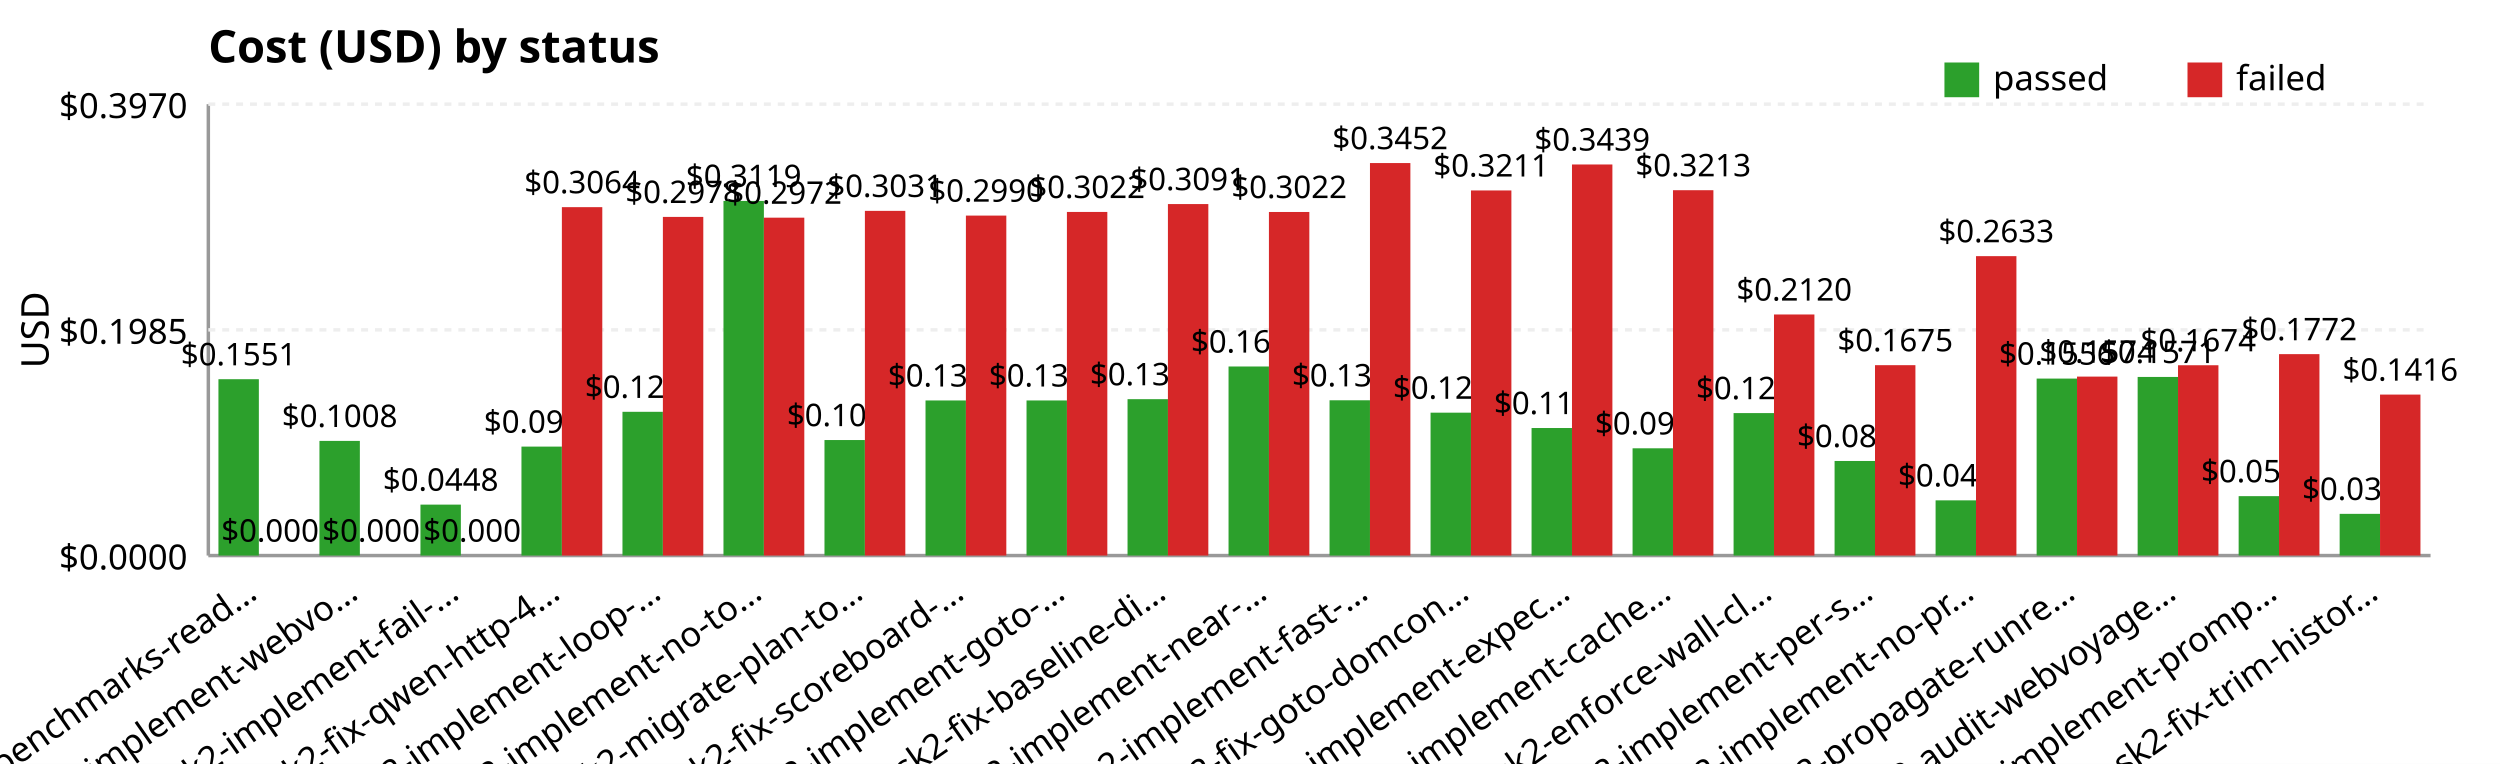
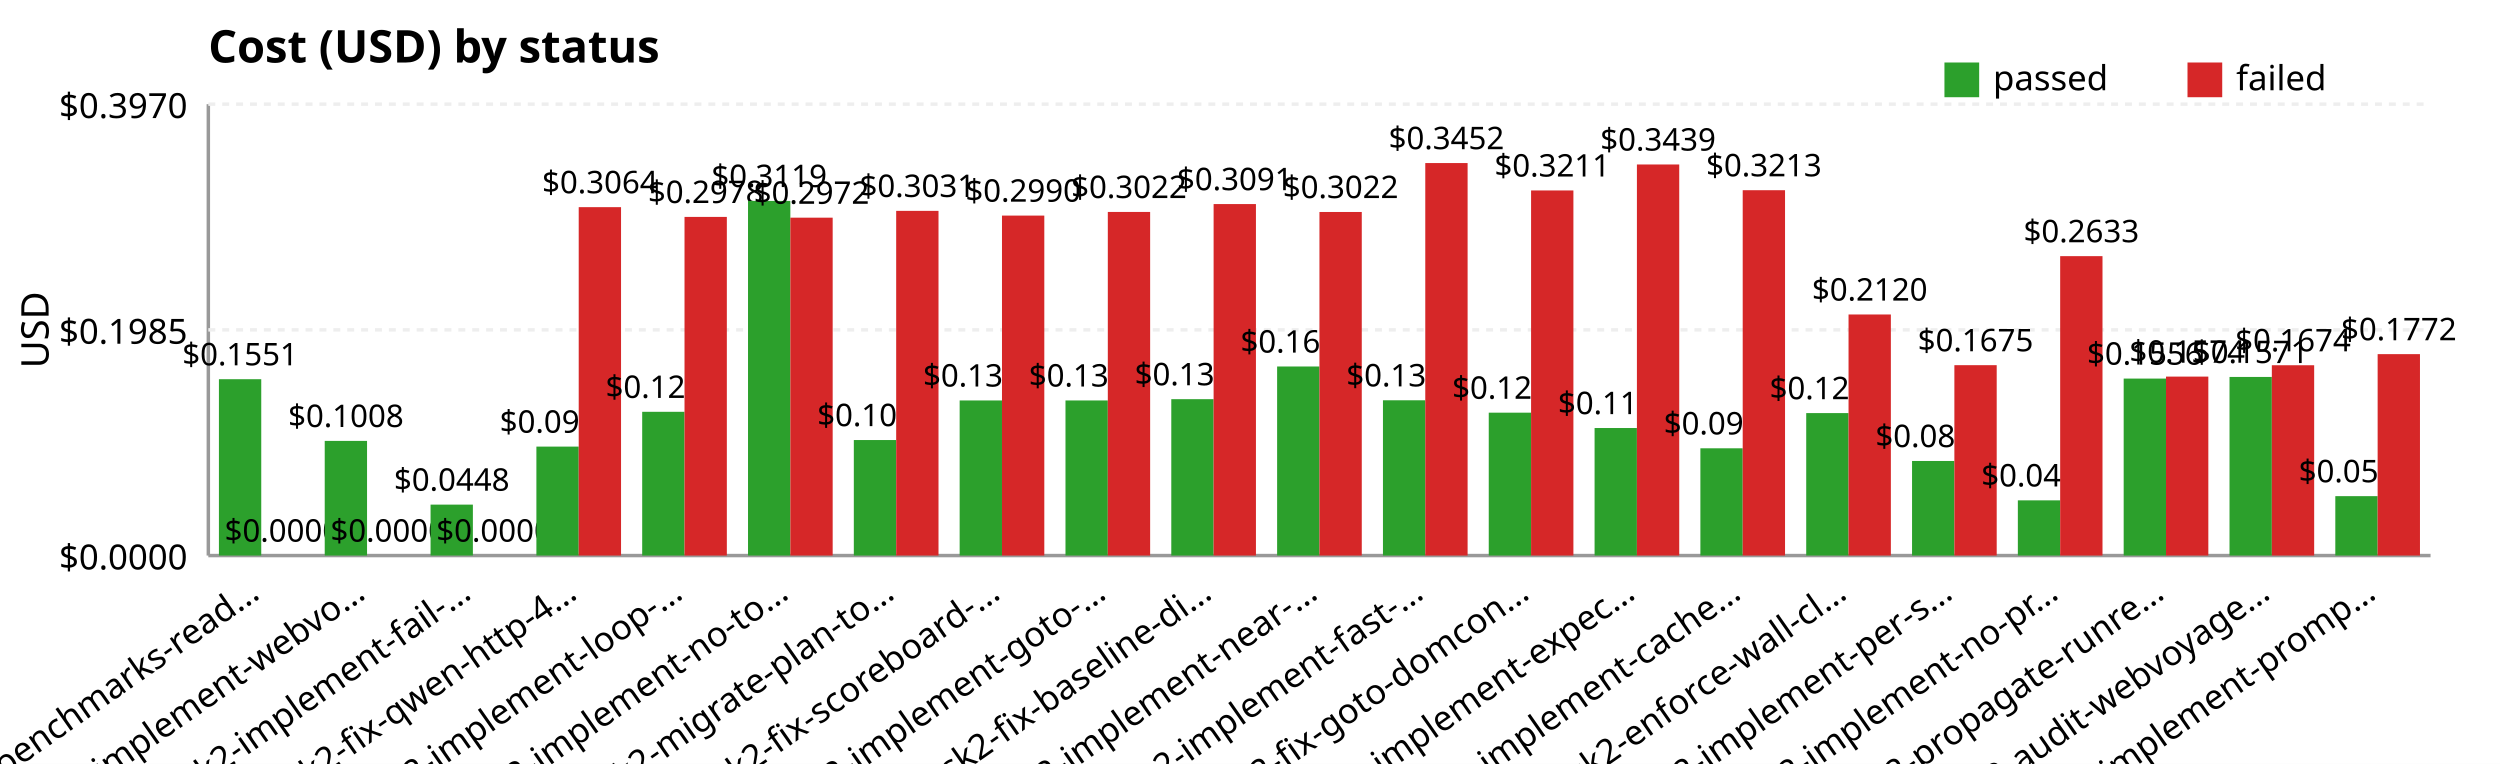
<svg xmlns="http://www.w3.org/2000/svg" viewBox="0 0 720 220" width="720" height="220" font-family="sans-serif">
  <rect width="100%" height="100%" fill="#fff" />
  <text x="60" y="18" font-size="13" font-weight="600">Cost (USD) by status</text>
  <line x1="60" y1="30" x2="60" y2="160" stroke="#999" />
  <line x1="60" y1="160" x2="700" y2="160" stroke="#999" />
  <text x="54" y="164.0" font-size="10" text-anchor="end" fill="#000">$0.0000</text>
  <text x="54" y="99.0" font-size="10" text-anchor="end" fill="#000">$0.1985</text>
  <line x1="60" y1="95.0" x2="700" y2="95.0" stroke="#eee" stroke-dasharray="2,2" />
  <text x="54" y="34.0" font-size="10" text-anchor="end" fill="#000">$0.3970</text>
  <line x1="60" y1="30.0" x2="700" y2="30.0" stroke="#eee" stroke-dasharray="2,2" />
  <text x="14" y="95.0" font-size="11" fill="#000" transform="rotate(-90 14 95.0)" text-anchor="middle">USD</text>
-   <rect x="62.91" y="109.21" width="11.64" height="50.79" fill="#2ca02c" />
-   <text x="68.73" y="105.21" font-size="9" text-anchor="middle" fill="#000">$0.1551</text>
-   <rect x="74.55" y="160.00" width="11.64" height="0.00" fill="#d62728" />
-   <text x="80.36" y="156.00" font-size="9" text-anchor="middle" fill="#000">$0.0000</text>
-   <text x="74.55" y="172" font-size="10" fill="#000" text-anchor="end" transform="rotate(-35 74.55 172)">task2-benchmarks-read…</text>
-   <rect x="92.00" y="126.98" width="11.64" height="33.02" fill="#2ca02c" />
-   <text x="97.82" y="122.98" font-size="9" text-anchor="middle" fill="#000">$0.1008</text>
-   <rect x="103.64" y="160.00" width="11.64" height="0.00" fill="#d62728" />
-   <text x="109.45" y="156.00" font-size="9" text-anchor="middle" fill="#000">$0.0000</text>
-   <text x="103.64" y="172" font-size="10" fill="#000" text-anchor="end" transform="rotate(-35 103.64 172)">task2-implement-webvo…</text>
-   <rect x="121.09" y="145.33" width="11.64" height="14.67" fill="#2ca02c" />
-   <text x="126.91" y="141.33" font-size="9" text-anchor="middle" fill="#000">$0.0448</text>
-   <rect x="132.73" y="160.00" width="11.64" height="0.00" fill="#d62728" />
-   <text x="138.55" y="156.00" font-size="9" text-anchor="middle" fill="#000">$0.0000</text>
-   <text x="132.73" y="172" font-size="10" fill="#000" text-anchor="end" transform="rotate(-35 132.73 172)">task2-implement-fail-…</text>
-   <rect x="150.18" y="128.62" width="11.64" height="31.38" fill="#2ca02c" />
-   <text x="156.00" y="124.62" font-size="9" text-anchor="middle" fill="#000">$0.0958</text>
-   <rect x="161.82" y="59.66" width="11.64" height="100.34" fill="#d62728" />
-   <text x="167.64" y="55.66" font-size="9" text-anchor="middle" fill="#000">$0.3064</text>
-   <text x="161.82" y="172" font-size="10" fill="#000" text-anchor="end" transform="rotate(-35 161.82 172)">task2-fix-qwen-http-4…</text>
-   <rect x="179.27" y="118.60" width="11.64" height="41.40" fill="#2ca02c" />
-   <text x="185.09" y="114.60" font-size="9" text-anchor="middle" fill="#000">$0.1264</text>
-   <rect x="190.91" y="62.47" width="11.64" height="97.53" fill="#d62728" />
-   <text x="196.73" y="58.47" font-size="9" text-anchor="middle" fill="#000">$0.2978</text>
-   <text x="190.91" y="172" font-size="10" fill="#000" text-anchor="end" transform="rotate(-35 190.91 172)">task2-implement-loop-…</text>
-   <rect x="208.36" y="57.87" width="11.64" height="102.13" fill="#2ca02c" />
-   <text x="214.18" y="53.87" font-size="9" text-anchor="middle" fill="#000">$0.3119</text>
-   <rect x="220.00" y="62.69" width="11.64" height="97.31" fill="#d62728" />
-   <text x="225.82" y="58.69" font-size="9" text-anchor="middle" fill="#000">$0.2972</text>
-   <text x="220.00" y="172" font-size="10" fill="#000" text-anchor="end" transform="rotate(-35 220.00 172)">task2-implement-no-to…</text>
-   <rect x="237.45" y="126.73" width="11.64" height="33.27" fill="#2ca02c" />
-   <text x="243.27" y="122.73" font-size="9" text-anchor="middle" fill="#000">$0.1016</text>
-   <rect x="249.09" y="60.73" width="11.64" height="99.27" fill="#d62728" />
-   <text x="254.91" y="56.73" font-size="9" text-anchor="middle" fill="#000">$0.3031</text>
-   <text x="249.09" y="172" font-size="10" fill="#000" text-anchor="end" transform="rotate(-35 249.09 172)">task2-migrate-plan-to…</text>
-   <rect x="266.55" y="115.33" width="11.64" height="44.67" fill="#2ca02c" />
-   <text x="272.36" y="111.33" font-size="9" text-anchor="middle" fill="#000">$0.1364</text>
-   <rect x="278.18" y="62.09" width="11.64" height="97.91" fill="#d62728" />
-   <text x="284.00" y="58.09" font-size="9" text-anchor="middle" fill="#000">$0.2990</text>
-   <text x="278.18" y="172" font-size="10" fill="#000" text-anchor="end" transform="rotate(-35 278.18 172)">task2-fix-scoreboard-…</text>
-   <rect x="295.64" y="115.33" width="11.64" height="44.67" fill="#2ca02c" />
-   <text x="301.45" y="111.33" font-size="9" text-anchor="middle" fill="#000">$0.1364</text>
-   <rect x="307.27" y="61.04" width="11.64" height="98.96" fill="#d62728" />
-   <text x="313.09" y="57.04" font-size="9" text-anchor="middle" fill="#000">$0.3022</text>
-   <text x="307.27" y="172" font-size="10" fill="#000" text-anchor="end" transform="rotate(-35 307.27 172)">task2-implement-goto-…</text>
-   <rect x="324.73" y="114.96" width="11.64" height="45.04" fill="#2ca02c" />
-   <text x="330.55" y="110.96" font-size="9" text-anchor="middle" fill="#000">$0.1376</text>
-   <rect x="336.36" y="58.77" width="11.64" height="101.23" fill="#d62728" />
-   <text x="342.18" y="54.77" font-size="9" text-anchor="middle" fill="#000">$0.3091</text>
-   <text x="336.36" y="172" font-size="10" fill="#000" text-anchor="end" transform="rotate(-35 336.36 172)">task2-fix-baseline-di…</text>
-   <rect x="353.82" y="105.55" width="11.64" height="54.45" fill="#2ca02c" />
-   <text x="359.64" y="101.55" font-size="9" text-anchor="middle" fill="#000">$0.1663</text>
-   <rect x="365.45" y="61.05" width="11.64" height="98.95" fill="#d62728" />
-   <text x="371.27" y="57.05" font-size="9" text-anchor="middle" fill="#000">$0.3022</text>
-   <text x="365.45" y="172" font-size="10" fill="#000" text-anchor="end" transform="rotate(-35 365.45 172)">task2-implement-near-…</text>
-   <rect x="382.91" y="115.28" width="11.64" height="44.72" fill="#2ca02c" />
-   <text x="388.73" y="111.28" font-size="9" text-anchor="middle" fill="#000">$0.1366</text>
-   <rect x="394.55" y="46.96" width="11.64" height="113.04" fill="#d62728" />
-   <text x="400.36" y="42.96" font-size="9" text-anchor="middle" fill="#000">$0.3452</text>
-   <text x="394.55" y="172" font-size="10" fill="#000" text-anchor="end" transform="rotate(-35 394.55 172)">task2-implement-fast-…</text>
-   <rect x="412.00" y="118.85" width="11.64" height="41.15" fill="#2ca02c" />
-   <text x="417.82" y="114.85" font-size="9" text-anchor="middle" fill="#000">$0.1256</text>
-   <rect x="423.64" y="54.85" width="11.64" height="105.15" fill="#d62728" />
-   <text x="429.45" y="50.85" font-size="9" text-anchor="middle" fill="#000">$0.3211</text>
-   <text x="423.64" y="172" font-size="10" fill="#000" text-anchor="end" transform="rotate(-35 423.64 172)">task2-fix-goto-domcon…</text>
-   <rect x="441.09" y="123.27" width="11.64" height="36.73" fill="#2ca02c" />
-   <text x="446.91" y="119.27" font-size="9" text-anchor="middle" fill="#000">$0.1122</text>
-   <rect x="452.73" y="47.37" width="11.64" height="112.63" fill="#d62728" />
-   <text x="458.55" y="43.37" font-size="9" text-anchor="middle" fill="#000">$0.3439</text>
-   <text x="452.73" y="172" font-size="10" fill="#000" text-anchor="end" transform="rotate(-35 452.73 172)">task2-implement-expec…</text>
-   <rect x="470.18" y="129.11" width="11.64" height="30.89" fill="#2ca02c" />
-   <text x="476.00" y="125.11" font-size="9" text-anchor="middle" fill="#000">$0.0943</text>
-   <rect x="481.82" y="54.78" width="11.64" height="105.22" fill="#d62728" />
-   <text x="487.64" y="50.78" font-size="9" text-anchor="middle" fill="#000">$0.3213</text>
-   <text x="481.82" y="172" font-size="10" fill="#000" text-anchor="end" transform="rotate(-35 481.82 172)">task2-implement-cache…</text>
-   <rect x="499.27" y="118.97" width="11.64" height="41.03" fill="#2ca02c" />
-   <text x="505.09" y="114.97" font-size="9" text-anchor="middle" fill="#000">$0.1253</text>
-   <rect x="510.91" y="90.57" width="11.64" height="69.43" fill="#d62728" />
-   <text x="516.73" y="86.57" font-size="9" text-anchor="middle" fill="#000">$0.2120</text>
-   <text x="510.91" y="172" font-size="10" fill="#000" text-anchor="end" transform="rotate(-35 510.91 172)">task2-enforce-wall-cl…</text>
-   <rect x="528.36" y="132.76" width="11.64" height="27.24" fill="#2ca02c" />
-   <text x="534.18" y="128.76" font-size="9" text-anchor="middle" fill="#000">$0.0832</text>
-   <rect x="540.00" y="105.17" width="11.64" height="54.83" fill="#d62728" />
-   <text x="545.82" y="101.17" font-size="9" text-anchor="middle" fill="#000">$0.1675</text>
-   <text x="540.00" y="172" font-size="10" fill="#000" text-anchor="end" transform="rotate(-35 540.00 172)">task2-implement-per-s…</text>
-   <rect x="557.45" y="144.10" width="11.64" height="15.90" fill="#2ca02c" />
-   <text x="563.27" y="140.10" font-size="9" text-anchor="middle" fill="#000">$0.0485</text>
-   <rect x="569.09" y="73.77" width="11.64" height="86.23" fill="#d62728" />
-   <text x="574.91" y="69.77" font-size="9" text-anchor="middle" fill="#000">$0.2633</text>
-   <text x="569.09" y="172" font-size="10" fill="#000" text-anchor="end" transform="rotate(-35 569.09 172)">task2-implement-no-pr…</text>
-   <rect x="586.55" y="109.03" width="11.64" height="50.97" fill="#2ca02c" />
-   <text x="592.36" y="105.03" font-size="9" text-anchor="middle" fill="#000">$0.1556</text>
-   <rect x="598.18" y="108.46" width="11.64" height="51.54" fill="#d62728" />
-   <text x="604.00" y="104.46" font-size="9" text-anchor="middle" fill="#000">$0.1574</text>
-   <text x="598.18" y="172" font-size="10" fill="#000" text-anchor="end" transform="rotate(-35 598.18 172)">task2-propagate-runre…</text>
-   <rect x="615.64" y="108.56" width="11.64" height="51.44" fill="#2ca02c" />
-   <text x="621.45" y="104.56" font-size="9" text-anchor="middle" fill="#000">$0.1571</text>
-   <rect x="627.27" y="105.19" width="11.64" height="54.81" fill="#d62728" />
-   <text x="633.09" y="101.19" font-size="9" text-anchor="middle" fill="#000">$0.1674</text>
-   <text x="627.27" y="172" font-size="10" fill="#000" text-anchor="end" transform="rotate(-35 627.27 172)">task2-audit-webvoyage…</text>
-   <rect x="644.73" y="142.89" width="11.64" height="17.11" fill="#2ca02c" />
-   <text x="650.55" y="138.89" font-size="9" text-anchor="middle" fill="#000">$0.0523</text>
-   <rect x="656.36" y="101.99" width="11.64" height="58.01" fill="#d62728" />
-   <text x="662.18" y="97.99" font-size="9" text-anchor="middle" fill="#000">$0.1772</text>
-   <text x="656.36" y="172" font-size="10" fill="#000" text-anchor="end" transform="rotate(-35 656.36 172)">task2-implement-promp…</text>
-   <rect x="673.82" y="147.99" width="11.64" height="12.01" fill="#2ca02c" />
-   <text x="679.64" y="143.99" font-size="9" text-anchor="middle" fill="#000">$0.0367</text>
-   <rect x="685.45" y="113.64" width="11.64" height="46.36" fill="#d62728" />
-   <text x="691.27" y="109.64" font-size="9" text-anchor="middle" fill="#000">$0.1416</text>
-   <text x="685.45" y="172" font-size="10" fill="#000" text-anchor="end" transform="rotate(-35 685.45 172)">task2-fix-trim-histor…</text>
+   <rect x="63.05" y="109.21" width="12.19" height="50.79" fill="#2ca02c" />
+   <text x="69.14" y="105.21" font-size="9" text-anchor="middle" fill="#000">$0.1551</text>
+   <rect x="75.24" y="160.00" width="12.19" height="0.00" fill="#d62728" />
+   <text x="81.33" y="156.00" font-size="9" text-anchor="middle" fill="#000">$0.0000</text>
+   <text x="75.24" y="172" font-size="10" fill="#000" text-anchor="end" transform="rotate(-35 75.24 172)">task2-benchmarks-read…</text>
+   <rect x="93.52" y="126.98" width="12.19" height="33.02" fill="#2ca02c" />
+   <text x="99.62" y="122.98" font-size="9" text-anchor="middle" fill="#000">$0.1008</text>
+   <rect x="105.71" y="160.00" width="12.19" height="0.00" fill="#d62728" />
+   <text x="111.81" y="156.00" font-size="9" text-anchor="middle" fill="#000">$0.0000</text>
+   <text x="105.71" y="172" font-size="10" fill="#000" text-anchor="end" transform="rotate(-35 105.71 172)">task2-implement-webvo…</text>
+   <rect x="124.00" y="145.33" width="12.19" height="14.67" fill="#2ca02c" />
+   <text x="130.10" y="141.33" font-size="9" text-anchor="middle" fill="#000">$0.0448</text>
+   <rect x="136.19" y="160.00" width="12.19" height="0.00" fill="#d62728" />
+   <text x="142.29" y="156.00" font-size="9" text-anchor="middle" fill="#000">$0.0000</text>
+   <text x="136.19" y="172" font-size="10" fill="#000" text-anchor="end" transform="rotate(-35 136.19 172)">task2-implement-fail-…</text>
+   <rect x="154.48" y="128.62" width="12.19" height="31.38" fill="#2ca02c" />
+   <text x="160.57" y="124.62" font-size="9" text-anchor="middle" fill="#000">$0.0958</text>
+   <rect x="166.67" y="59.66" width="12.19" height="100.34" fill="#d62728" />
+   <text x="172.76" y="55.66" font-size="9" text-anchor="middle" fill="#000">$0.3064</text>
+   <text x="166.67" y="172" font-size="10" fill="#000" text-anchor="end" transform="rotate(-35 166.67 172)">task2-fix-qwen-http-4…</text>
+   <rect x="184.95" y="118.60" width="12.19" height="41.40" fill="#2ca02c" />
+   <text x="191.05" y="114.60" font-size="9" text-anchor="middle" fill="#000">$0.1264</text>
+   <rect x="197.14" y="62.47" width="12.19" height="97.53" fill="#d62728" />
+   <text x="203.24" y="58.47" font-size="9" text-anchor="middle" fill="#000">$0.2978</text>
+   <text x="197.14" y="172" font-size="10" fill="#000" text-anchor="end" transform="rotate(-35 197.14 172)">task2-implement-loop-…</text>
+   <rect x="215.43" y="57.87" width="12.19" height="102.13" fill="#2ca02c" />
+   <text x="221.52" y="53.87" font-size="9" text-anchor="middle" fill="#000">$0.3119</text>
+   <rect x="227.62" y="62.69" width="12.19" height="97.31" fill="#d62728" />
+   <text x="233.71" y="58.69" font-size="9" text-anchor="middle" fill="#000">$0.2972</text>
+   <text x="227.62" y="172" font-size="10" fill="#000" text-anchor="end" transform="rotate(-35 227.62 172)">task2-implement-no-to…</text>
+   <rect x="245.90" y="126.73" width="12.19" height="33.27" fill="#2ca02c" />
+   <text x="252.00" y="122.73" font-size="9" text-anchor="middle" fill="#000">$0.1016</text>
+   <rect x="258.10" y="60.73" width="12.19" height="99.27" fill="#d62728" />
+   <text x="264.19" y="56.73" font-size="9" text-anchor="middle" fill="#000">$0.3031</text>
+   <text x="258.10" y="172" font-size="10" fill="#000" text-anchor="end" transform="rotate(-35 258.10 172)">task2-migrate-plan-to…</text>
+   <rect x="276.38" y="115.33" width="12.19" height="44.67" fill="#2ca02c" />
+   <text x="282.48" y="111.33" font-size="9" text-anchor="middle" fill="#000">$0.1364</text>
+   <rect x="288.57" y="62.09" width="12.19" height="97.91" fill="#d62728" />
+   <text x="294.67" y="58.09" font-size="9" text-anchor="middle" fill="#000">$0.2990</text>
+   <text x="288.57" y="172" font-size="10" fill="#000" text-anchor="end" transform="rotate(-35 288.57 172)">task2-fix-scoreboard-…</text>
+   <rect x="306.86" y="115.33" width="12.19" height="44.67" fill="#2ca02c" />
+   <text x="312.95" y="111.33" font-size="9" text-anchor="middle" fill="#000">$0.1364</text>
+   <rect x="319.05" y="61.04" width="12.19" height="98.96" fill="#d62728" />
+   <text x="325.14" y="57.04" font-size="9" text-anchor="middle" fill="#000">$0.3022</text>
+   <text x="319.05" y="172" font-size="10" fill="#000" text-anchor="end" transform="rotate(-35 319.05 172)">task2-implement-goto-…</text>
+   <rect x="337.33" y="114.96" width="12.19" height="45.04" fill="#2ca02c" />
+   <text x="343.43" y="110.96" font-size="9" text-anchor="middle" fill="#000">$0.1376</text>
+   <rect x="349.52" y="58.77" width="12.19" height="101.23" fill="#d62728" />
+   <text x="355.62" y="54.77" font-size="9" text-anchor="middle" fill="#000">$0.3091</text>
+   <text x="349.52" y="172" font-size="10" fill="#000" text-anchor="end" transform="rotate(-35 349.52 172)">task2-fix-baseline-di…</text>
+   <rect x="367.81" y="105.55" width="12.19" height="54.45" fill="#2ca02c" />
+   <text x="373.90" y="101.55" font-size="9" text-anchor="middle" fill="#000">$0.1663</text>
+   <rect x="380.00" y="61.05" width="12.19" height="98.95" fill="#d62728" />
+   <text x="386.10" y="57.05" font-size="9" text-anchor="middle" fill="#000">$0.3022</text>
+   <text x="380.00" y="172" font-size="10" fill="#000" text-anchor="end" transform="rotate(-35 380.00 172)">task2-implement-near-…</text>
+   <rect x="398.29" y="115.28" width="12.19" height="44.72" fill="#2ca02c" />
+   <text x="404.38" y="111.28" font-size="9" text-anchor="middle" fill="#000">$0.1366</text>
+   <rect x="410.48" y="46.96" width="12.19" height="113.04" fill="#d62728" />
+   <text x="416.57" y="42.96" font-size="9" text-anchor="middle" fill="#000">$0.3452</text>
+   <text x="410.48" y="172" font-size="10" fill="#000" text-anchor="end" transform="rotate(-35 410.48 172)">task2-implement-fast-…</text>
+   <rect x="428.76" y="118.85" width="12.19" height="41.15" fill="#2ca02c" />
+   <text x="434.86" y="114.85" font-size="9" text-anchor="middle" fill="#000">$0.1256</text>
+   <rect x="440.95" y="54.85" width="12.19" height="105.15" fill="#d62728" />
+   <text x="447.05" y="50.85" font-size="9" text-anchor="middle" fill="#000">$0.3211</text>
+   <text x="440.95" y="172" font-size="10" fill="#000" text-anchor="end" transform="rotate(-35 440.95 172)">task2-fix-goto-domcon…</text>
+   <rect x="459.24" y="123.27" width="12.19" height="36.73" fill="#2ca02c" />
+   <text x="465.33" y="119.27" font-size="9" text-anchor="middle" fill="#000">$0.1122</text>
+   <rect x="471.43" y="47.37" width="12.19" height="112.63" fill="#d62728" />
+   <text x="477.52" y="43.37" font-size="9" text-anchor="middle" fill="#000">$0.3439</text>
+   <text x="471.43" y="172" font-size="10" fill="#000" text-anchor="end" transform="rotate(-35 471.43 172)">task2-implement-expec…</text>
+   <rect x="489.71" y="129.11" width="12.19" height="30.89" fill="#2ca02c" />
+   <text x="495.81" y="125.11" font-size="9" text-anchor="middle" fill="#000">$0.0943</text>
+   <rect x="501.90" y="54.78" width="12.19" height="105.22" fill="#d62728" />
+   <text x="508.00" y="50.78" font-size="9" text-anchor="middle" fill="#000">$0.3213</text>
+   <text x="501.90" y="172" font-size="10" fill="#000" text-anchor="end" transform="rotate(-35 501.90 172)">task2-implement-cache…</text>
+   <rect x="520.19" y="118.97" width="12.19" height="41.03" fill="#2ca02c" />
+   <text x="526.29" y="114.97" font-size="9" text-anchor="middle" fill="#000">$0.1253</text>
+   <rect x="532.38" y="90.57" width="12.19" height="69.43" fill="#d62728" />
+   <text x="538.48" y="86.57" font-size="9" text-anchor="middle" fill="#000">$0.2120</text>
+   <text x="532.38" y="172" font-size="10" fill="#000" text-anchor="end" transform="rotate(-35 532.38 172)">task2-enforce-wall-cl…</text>
+   <rect x="550.67" y="132.76" width="12.19" height="27.24" fill="#2ca02c" />
+   <text x="556.76" y="128.76" font-size="9" text-anchor="middle" fill="#000">$0.0832</text>
+   <rect x="562.86" y="105.17" width="12.19" height="54.83" fill="#d62728" />
+   <text x="568.95" y="101.17" font-size="9" text-anchor="middle" fill="#000">$0.1675</text>
+   <text x="562.86" y="172" font-size="10" fill="#000" text-anchor="end" transform="rotate(-35 562.86 172)">task2-implement-per-s…</text>
+   <rect x="581.14" y="144.10" width="12.19" height="15.90" fill="#2ca02c" />
+   <text x="587.24" y="140.10" font-size="9" text-anchor="middle" fill="#000">$0.0485</text>
+   <rect x="593.33" y="73.77" width="12.19" height="86.23" fill="#d62728" />
+   <text x="599.43" y="69.77" font-size="9" text-anchor="middle" fill="#000">$0.2633</text>
+   <text x="593.33" y="172" font-size="10" fill="#000" text-anchor="end" transform="rotate(-35 593.33 172)">task2-implement-no-pr…</text>
+   <rect x="611.62" y="109.03" width="12.19" height="50.97" fill="#2ca02c" />
+   <text x="617.71" y="105.03" font-size="9" text-anchor="middle" fill="#000">$0.1556</text>
+   <rect x="623.81" y="108.46" width="12.19" height="51.54" fill="#d62728" />
+   <text x="629.90" y="104.46" font-size="9" text-anchor="middle" fill="#000">$0.1574</text>
+   <text x="623.81" y="172" font-size="10" fill="#000" text-anchor="end" transform="rotate(-35 623.81 172)">task2-propagate-runre…</text>
+   <rect x="642.10" y="108.56" width="12.19" height="51.44" fill="#2ca02c" />
+   <text x="648.19" y="104.56" font-size="9" text-anchor="middle" fill="#000">$0.1571</text>
+   <rect x="654.29" y="105.19" width="12.19" height="54.81" fill="#d62728" />
+   <text x="660.38" y="101.19" font-size="9" text-anchor="middle" fill="#000">$0.1674</text>
+   <text x="654.29" y="172" font-size="10" fill="#000" text-anchor="end" transform="rotate(-35 654.29 172)">task2-audit-webvoyage…</text>
+   <rect x="672.57" y="142.89" width="12.19" height="17.11" fill="#2ca02c" />
+   <text x="678.67" y="138.89" font-size="9" text-anchor="middle" fill="#000">$0.0523</text>
+   <rect x="684.76" y="101.99" width="12.19" height="58.01" fill="#d62728" />
+   <text x="690.86" y="97.99" font-size="9" text-anchor="middle" fill="#000">$0.1772</text>
+   <text x="684.76" y="172" font-size="10" fill="#000" text-anchor="end" transform="rotate(-35 684.76 172)">task2-implement-promp…</text>
  <rect x="560" y="18" width="10" height="10" fill="#2ca02c" />
  <text x="574" y="26" font-size="10" fill="#000">passed</text>
  <rect x="630" y="18" width="10" height="10" fill="#d62728" />
  <text x="644" y="26" font-size="10" fill="#000">failed</text>
</svg>
